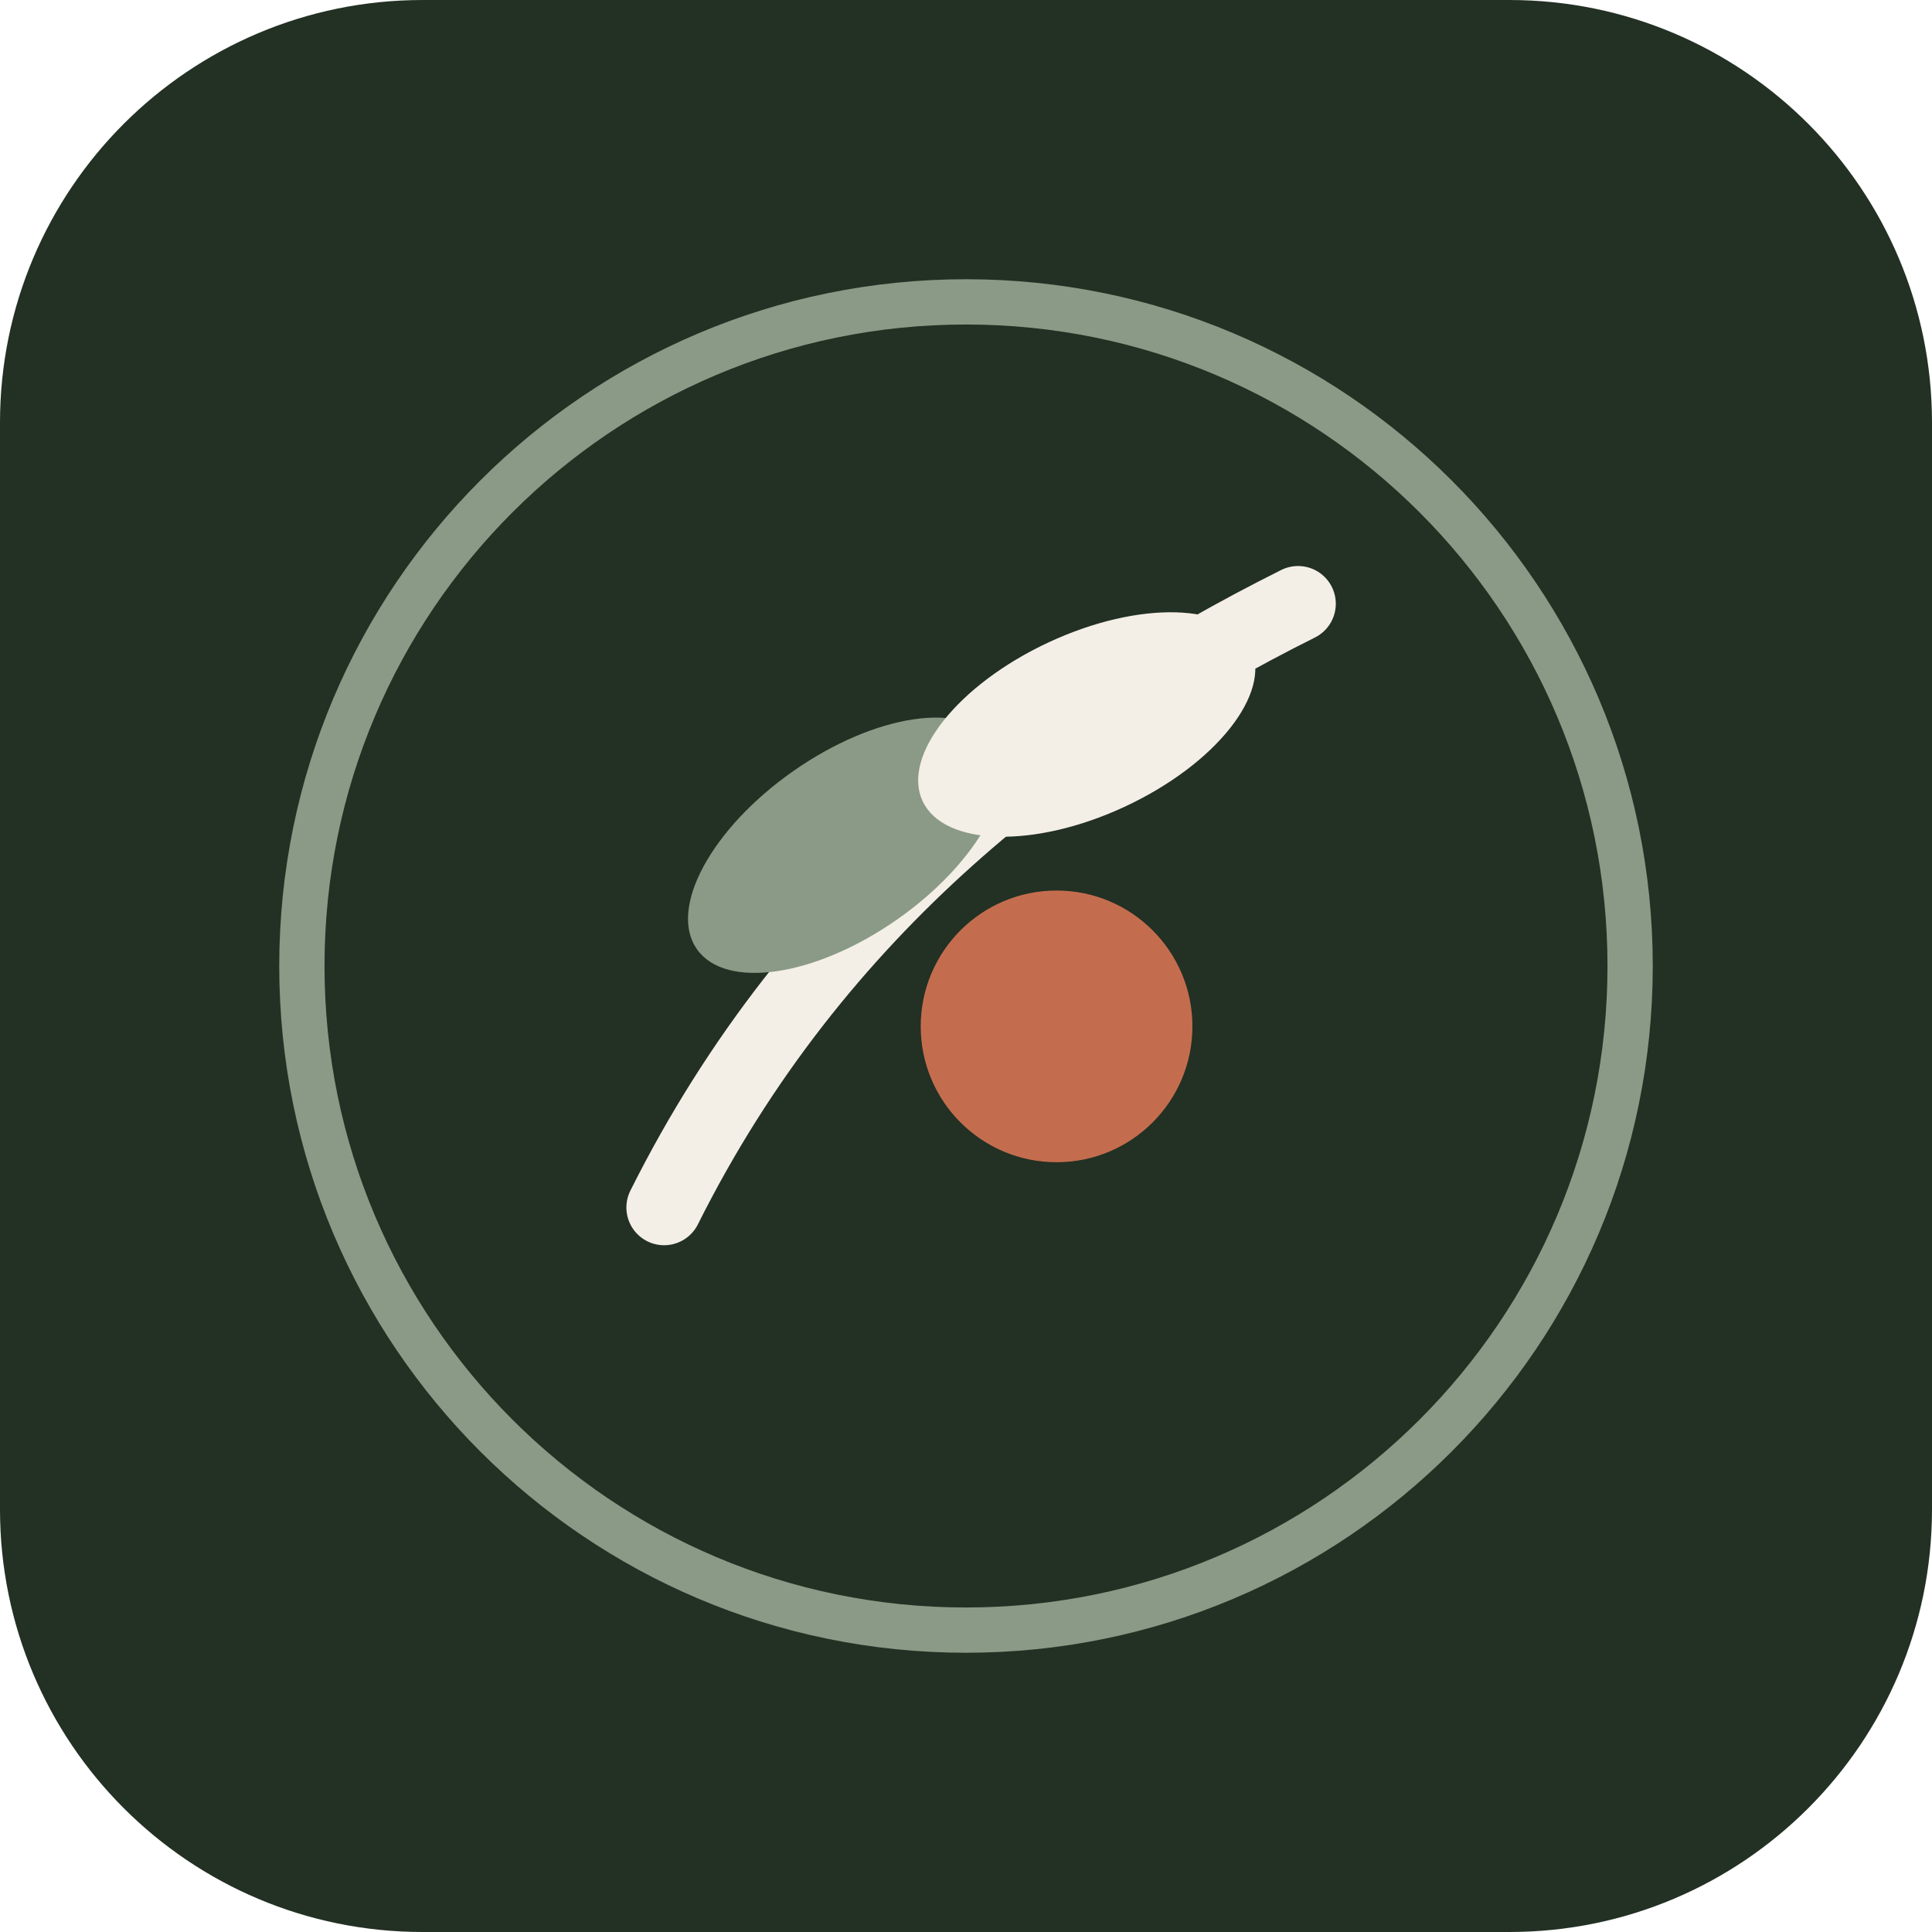
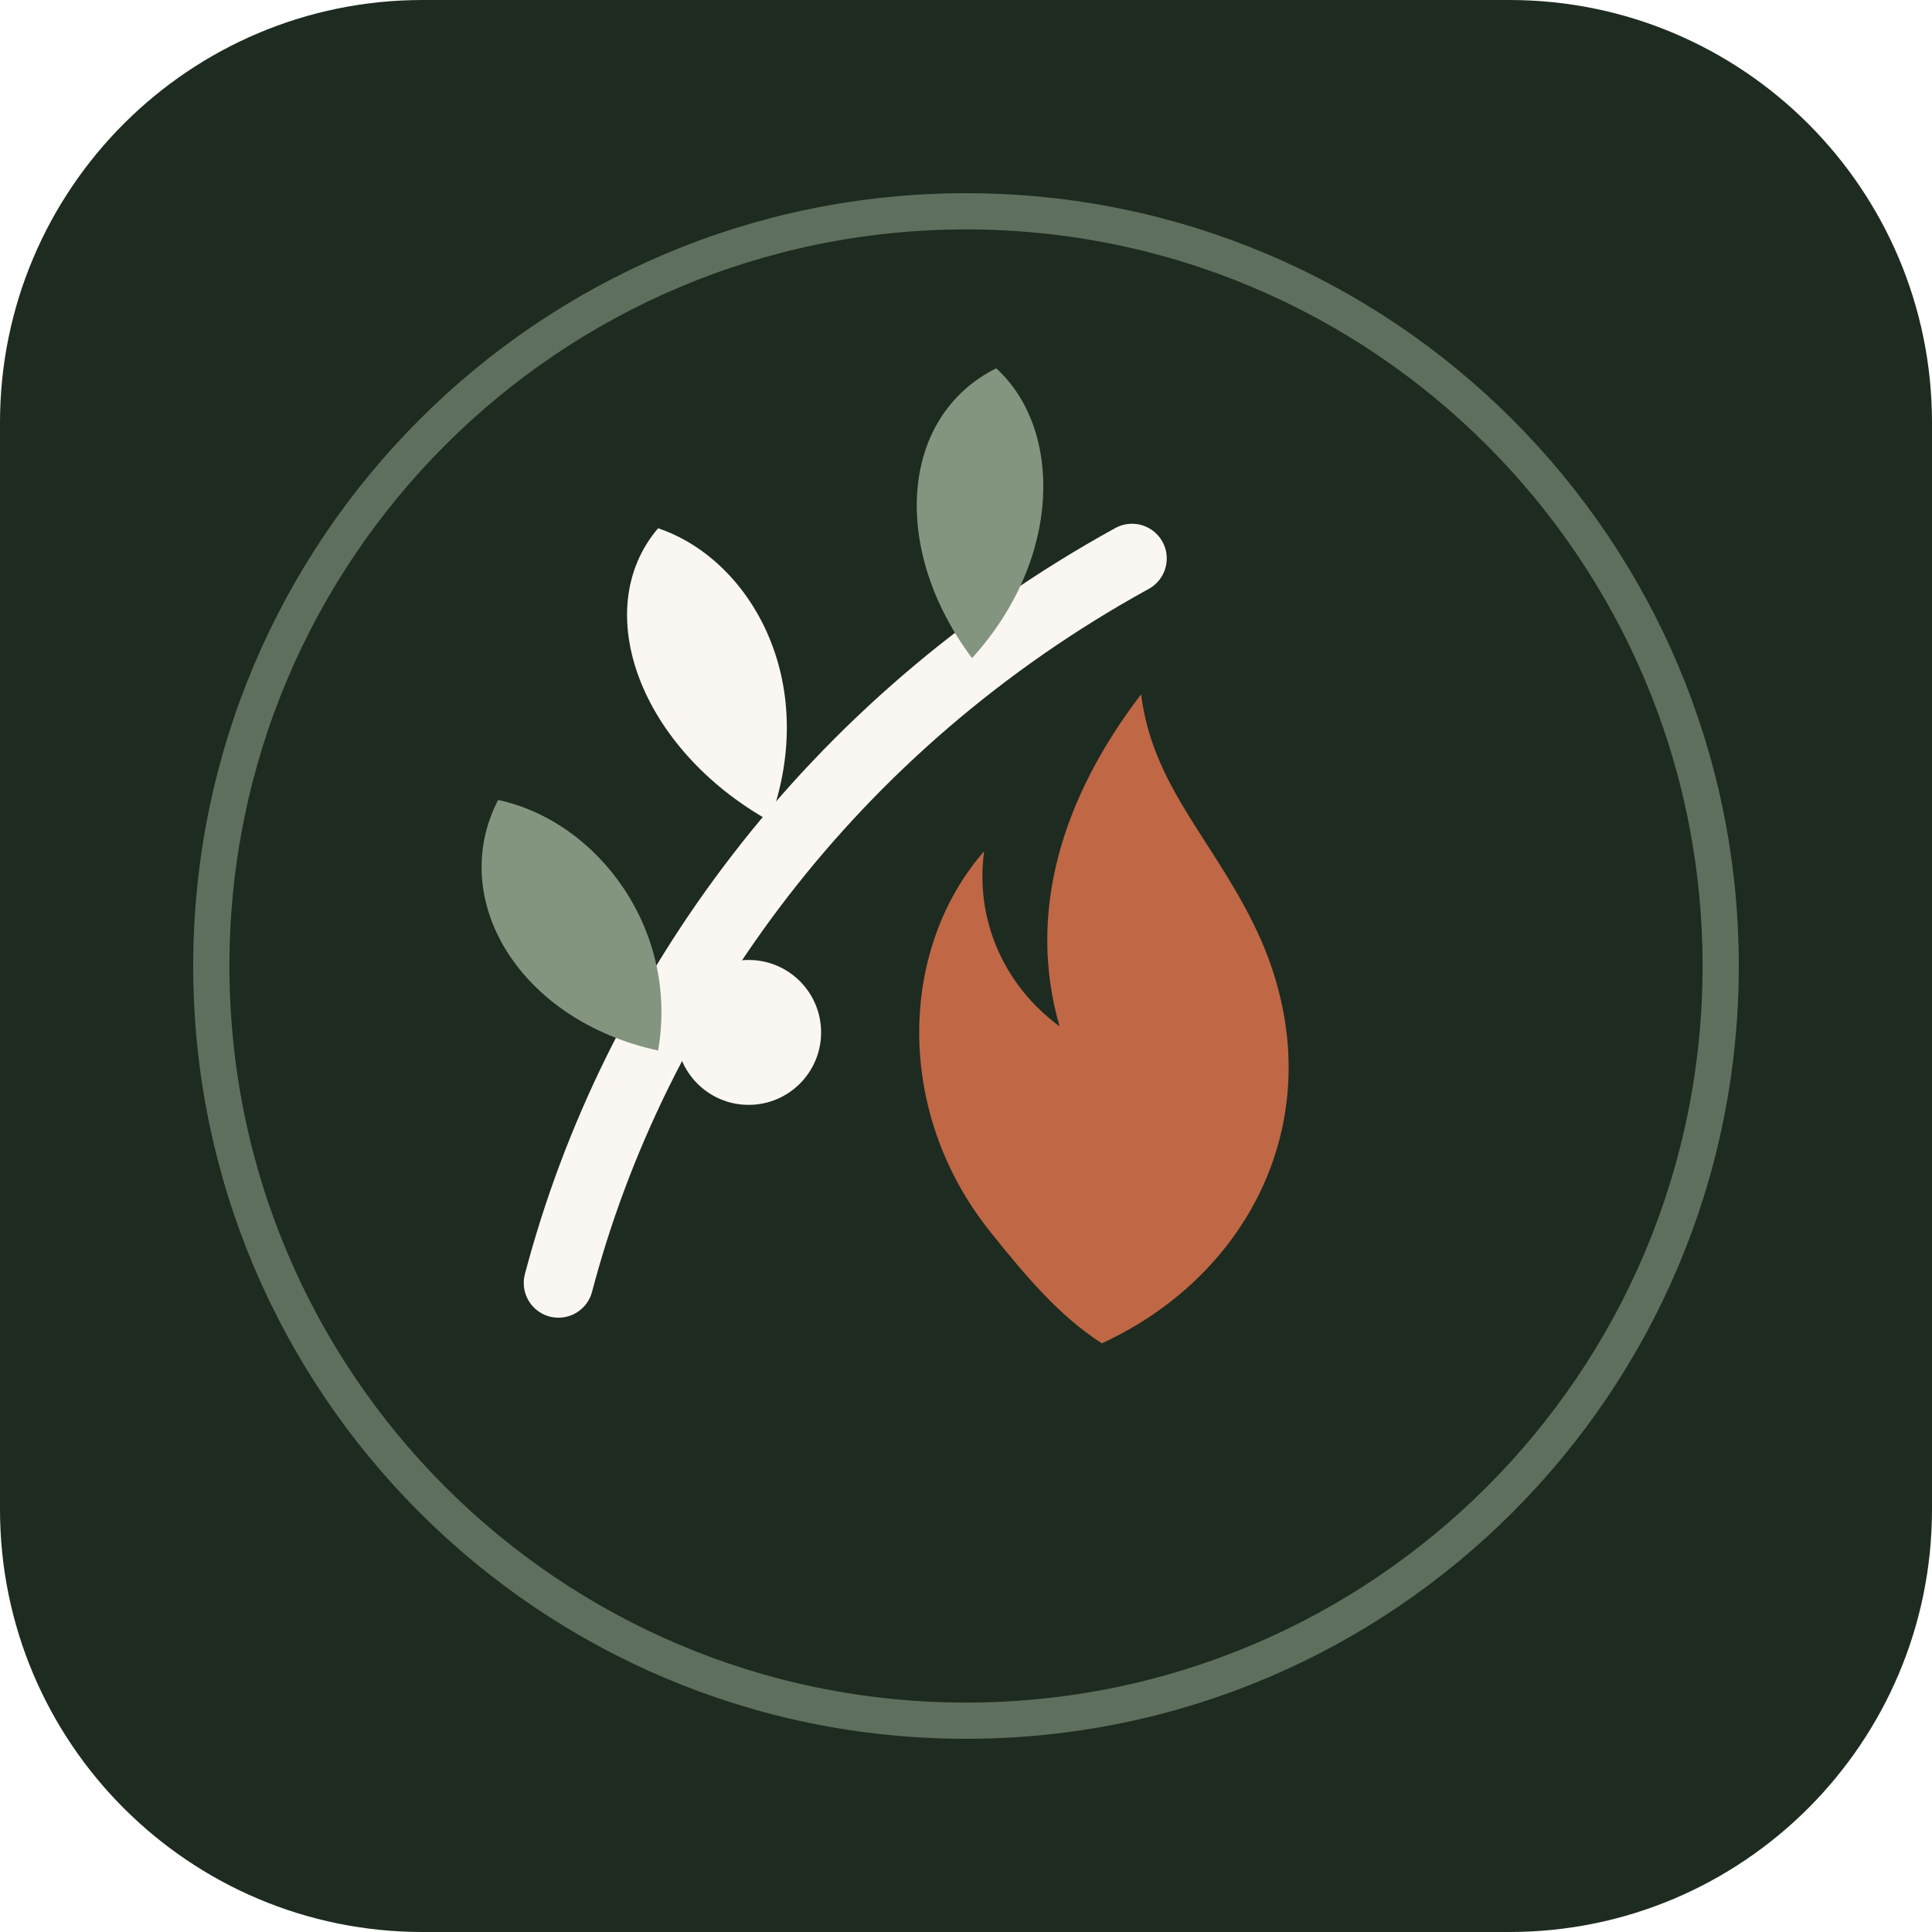
- <svg xmlns="http://www.w3.org/2000/svg" viewBox="0 0 64 64" width="64" height="64">
-   <rect width="64" height="64" rx="14" fill="#233024" />
-   <circle cx="32" cy="32" r="22" fill="none" stroke="#8A9A86" stroke-width="1.5" />
-   <path d="M22 40 C27 30, 35 24, 43 20" fill="none" stroke="#F4EFE6" stroke-width="2.5" stroke-linecap="round" />
-   <ellipse cx="28" cy="28" rx="6" ry="3" transform="rotate(-35 28 28)" fill="#8A9A86" />
-   <ellipse cx="36" cy="24" rx="6" ry="3" transform="rotate(-25 36 24)" fill="#F4EFE6" />
-   <circle cx="35" cy="34" r="4.5" fill="#C46D4E" />
+ <svg xmlns="http://www.w3.org/2000/svg" viewBox="0 0 64 64" width="64" height="64" role="img" aria-label="Olive &amp; Ember Bistro Icon">
+   <rect width="64" height="64" rx="14" fill="#1E2B20" />
+   <circle cx="32" cy="32" r="25" fill="none" stroke="#83947F" stroke-width="1.2" opacity="0.65" />
+   <path d="M36.5 44.5 C41.5 42.2, 44.2 36.8, 41.8 31.2 C40.4 28.0, 38.2 26.2, 37.8 23.0 C35.2 26.4, 34.0 30.2, 35.1 34.0 C33.2 32.6, 32.3 30.4, 32.6 28.2 C29.8 31.4, 29.6 36.8, 32.8 40.8 C34.0 42.3, 35.1 43.6, 36.5 44.5 Z" fill="#C06746" />
+   <path d="M18.5 42.5 C21.0 33.0, 27.5 24.0, 37.5 18.5" fill="none" stroke="#FAF7F2" stroke-width="2.3" stroke-linecap="round" />
+   <path d="M25.5 27.2 C21.2 24.8, 19.5 20.2, 21.8 17.5 C24.8 18.5, 27.2 22.5, 25.5 27.2 Z" fill="#FAF7F2" />
+   <path d="M32.2 21.8 C29.5 18.2, 29.8 13.8, 33.0 12.2 C35.2 14.2, 35.2 18.5, 32.2 21.8 Z" fill="#83947F" />
+   <path d="M21.8 34.8 C17.2 33.8, 14.8 29.8, 16.5 26.5 C19.8 27.2, 22.5 30.8, 21.8 34.8 Z" fill="#83947F" />
+   <circle cx="24.8" cy="34.2" r="2.4" fill="#FAF7F2" />
</svg>
